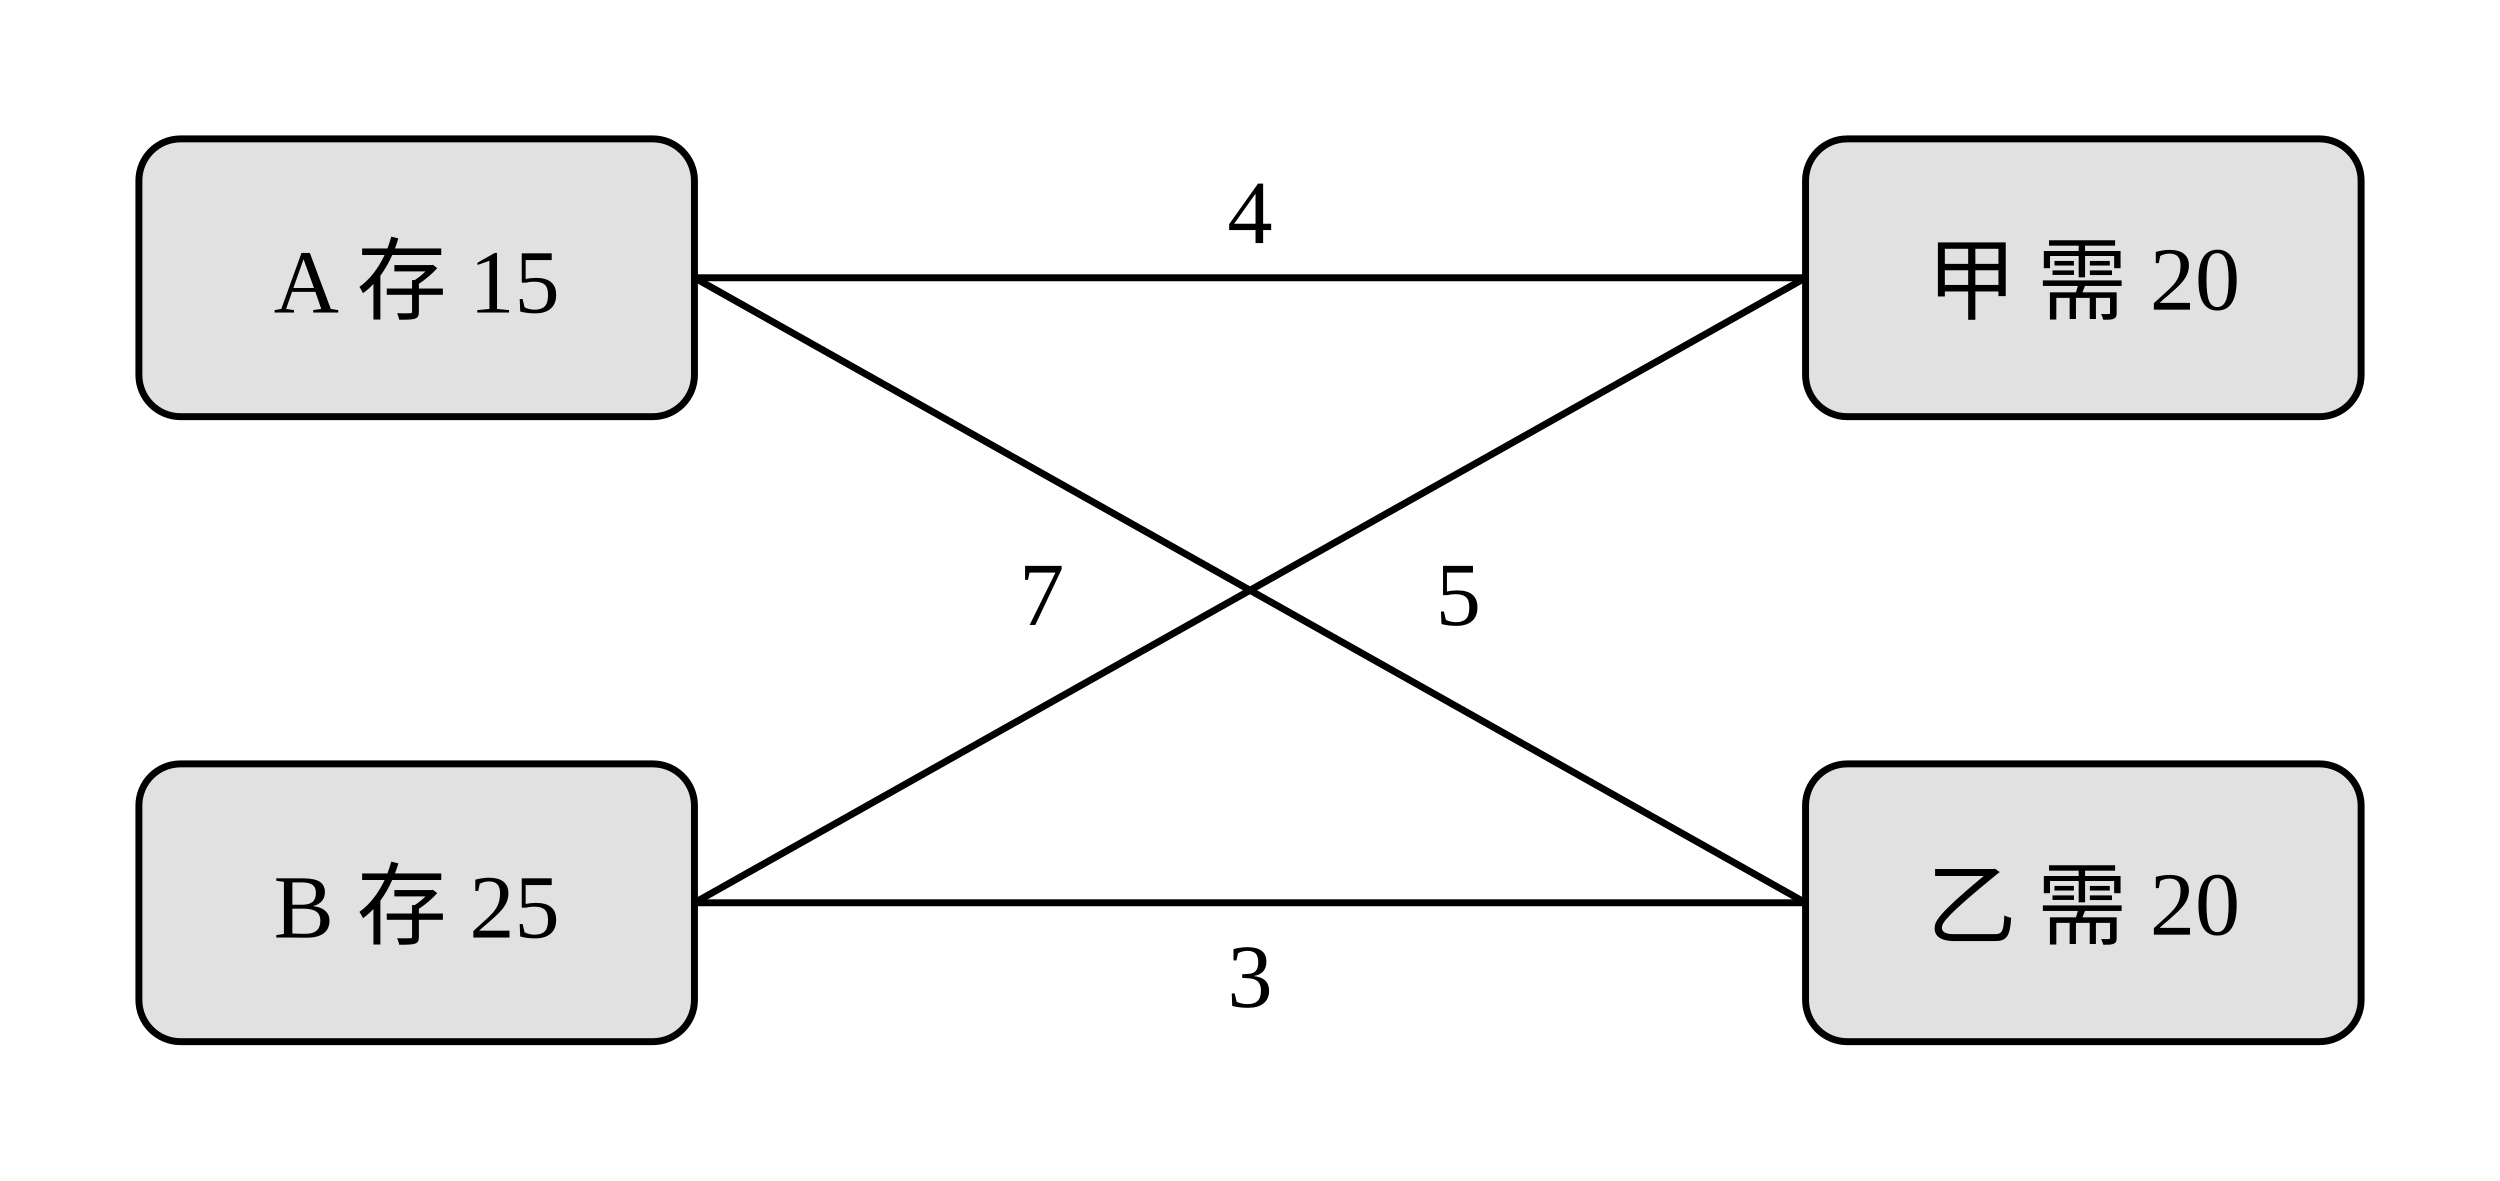
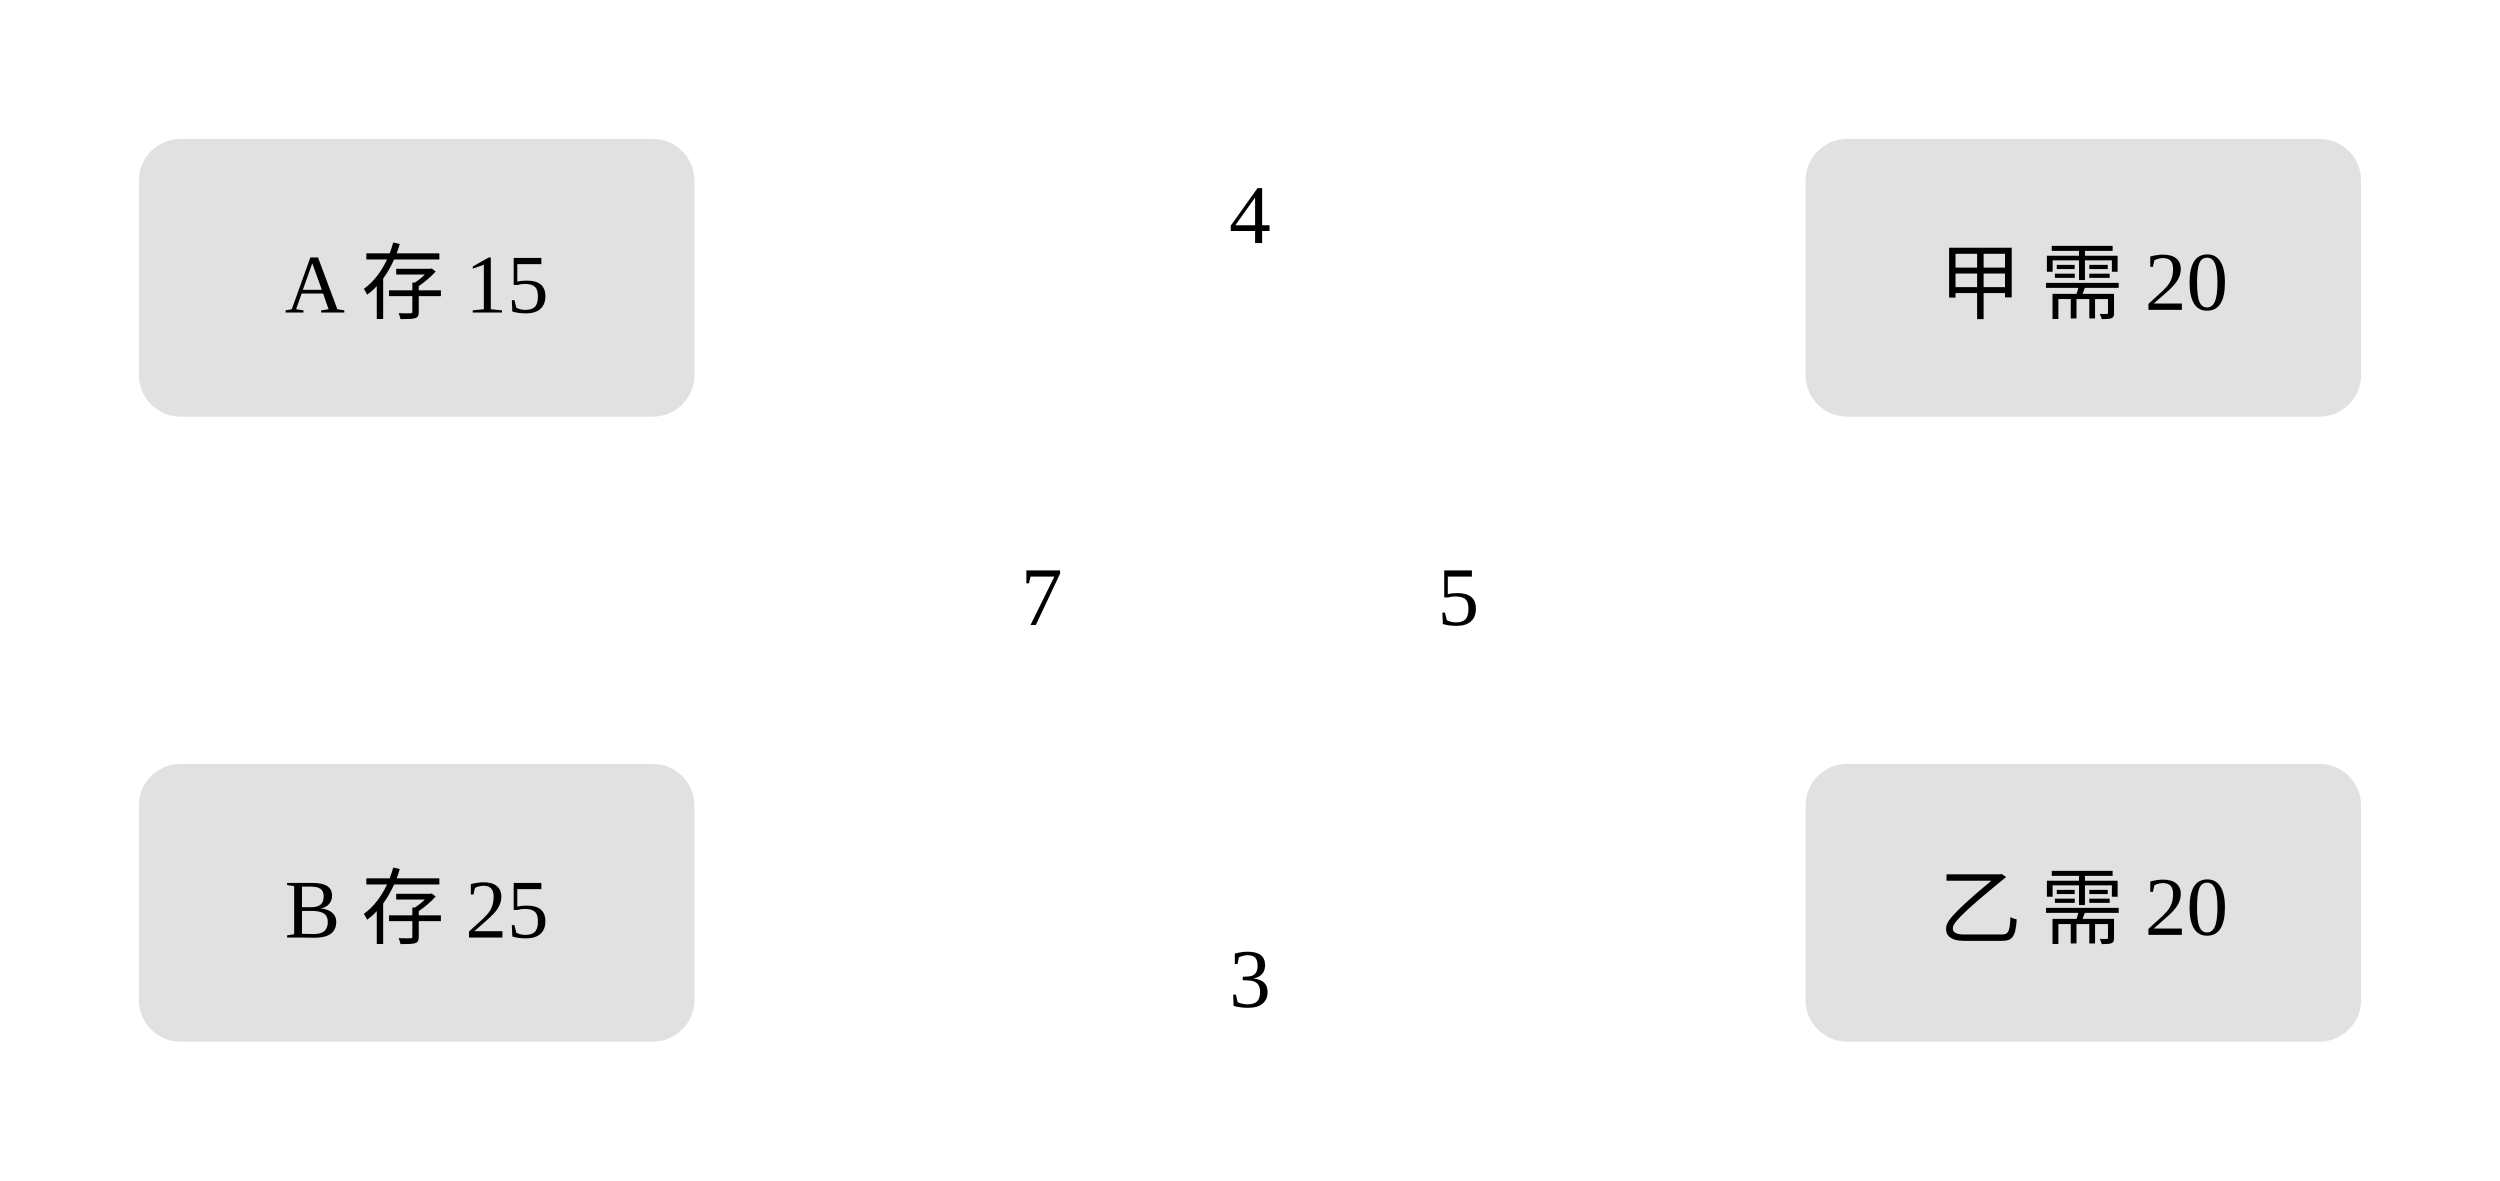
- <svg xmlns="http://www.w3.org/2000/svg" viewBox="0 0 360 170" font-size="13">
-   <g fill="currentColor" fill-opacity="0.12" stroke="currentColor">
+ <svg xmlns="http://www.w3.org/2000/svg" viewBox="0 0 360 170">
+   <g fill-opacity="0.12" class="stroke-current fill-current">
    <rect x="20" y="20" width="80" height="40" rx="6" />
    <rect x="20" y="110" width="80" height="40" rx="6" />
    <rect x="260" y="20" width="80" height="40" rx="6" />
    <rect x="260" y="110" width="80" height="40" rx="6" />
  </g>
-   <g fill="currentColor" text-anchor="middle">
-     <text x="60" y="45">A 存 15</text>
-     <text x="60" y="135">B 存 25</text>
-     <text x="300" y="45">甲 需 20</text>
-     <text x="300" y="135">乙 需 20</text>
+   <g text-anchor="middle" class="fill-current">
+     <text x="60" y="45" text-anchor="middle">A 存 15</text>
+     <text x="60" y="135" text-anchor="middle">B 存 25</text>
+     <text x="300" y="45" text-anchor="middle">甲 需 20</text>
+     <text x="300" y="135" text-anchor="middle">乙 需 20</text>
  </g>
-   <g stroke="currentColor" fill="none">
+   <g class="stroke-current fill-none">
    <line x1="100" y1="40" x2="260" y2="40" />
    <line x1="100" y1="40" x2="260" y2="130" />
    <line x1="100" y1="130" x2="260" y2="40" />
    <line x1="100" y1="130" x2="260" y2="130" />
  </g>
-   <g fill="currentColor" text-anchor="middle">
-     <text x="180" y="35">4</text>
-     <text x="150" y="90">7</text>
-     <text x="210" y="90">5</text>
-     <text x="180" y="145">3</text>
+   <g text-anchor="middle" class="fill-current">
+     <text x="180" y="35" text-anchor="middle">4</text>
+     <text x="150" y="90" text-anchor="middle">7</text>
+     <text x="210" y="90" text-anchor="middle">5</text>
+     <text x="180" y="145" text-anchor="middle">3</text>
  </g>
</svg>
